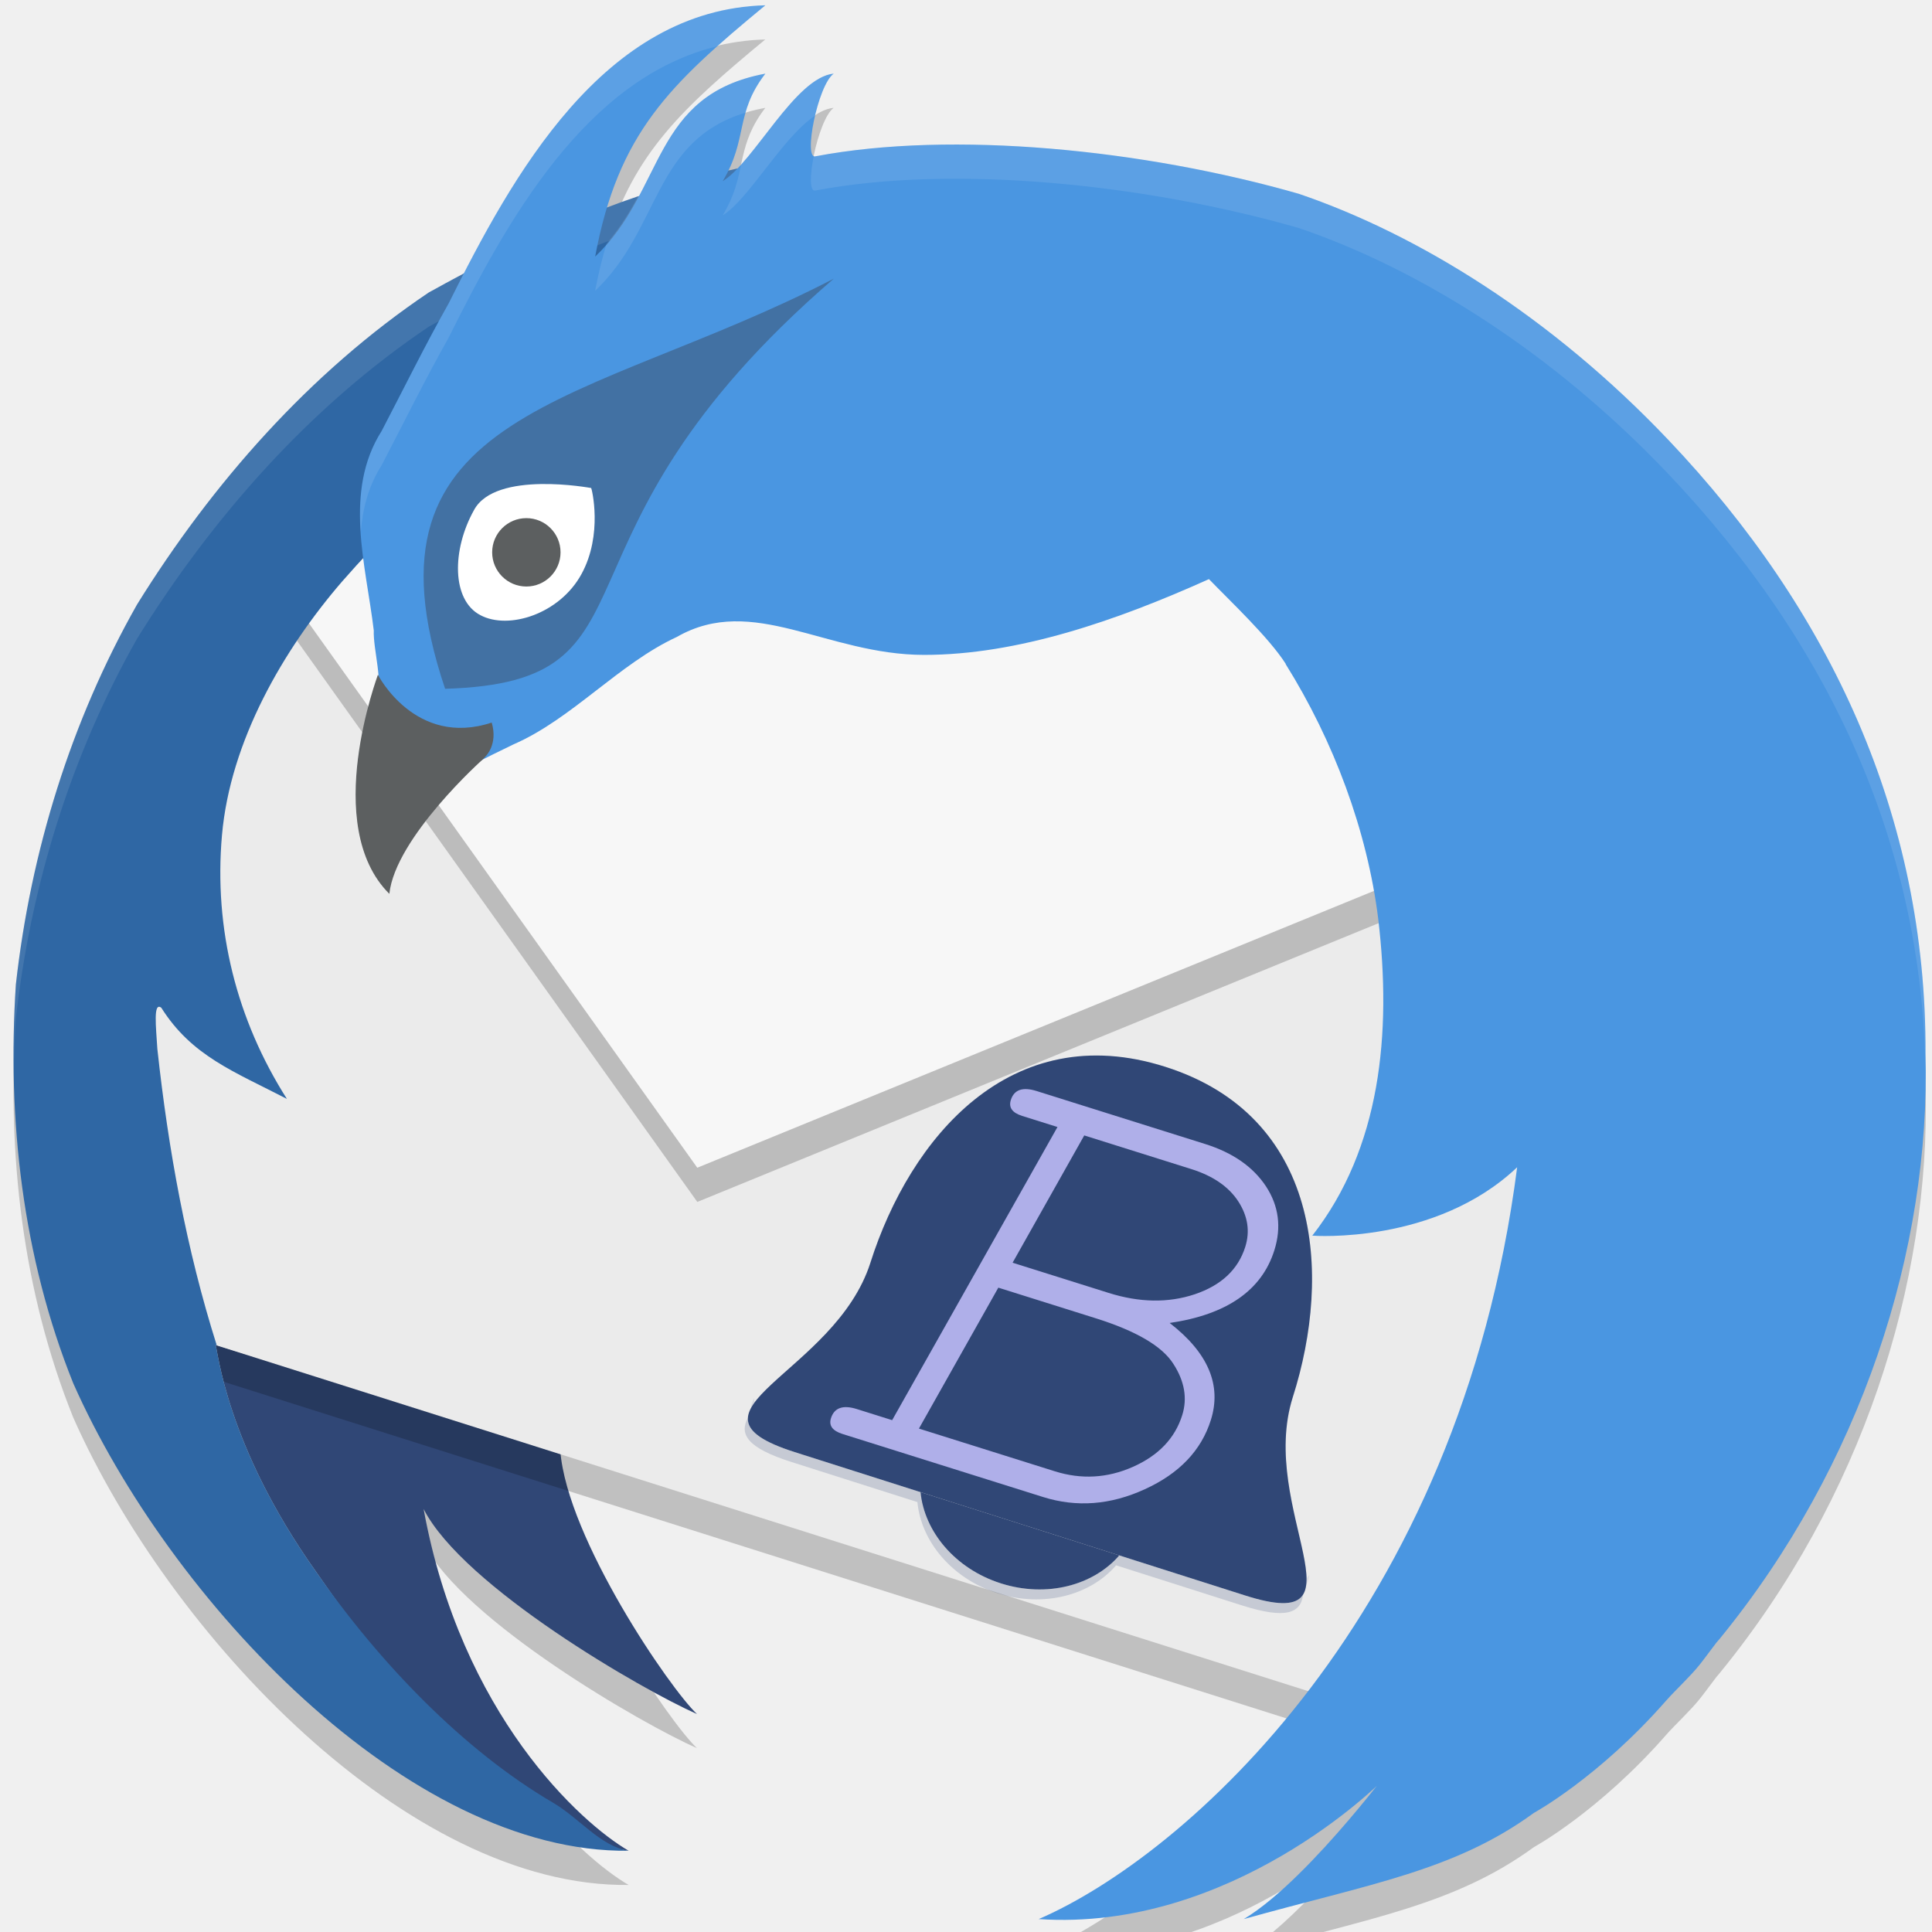
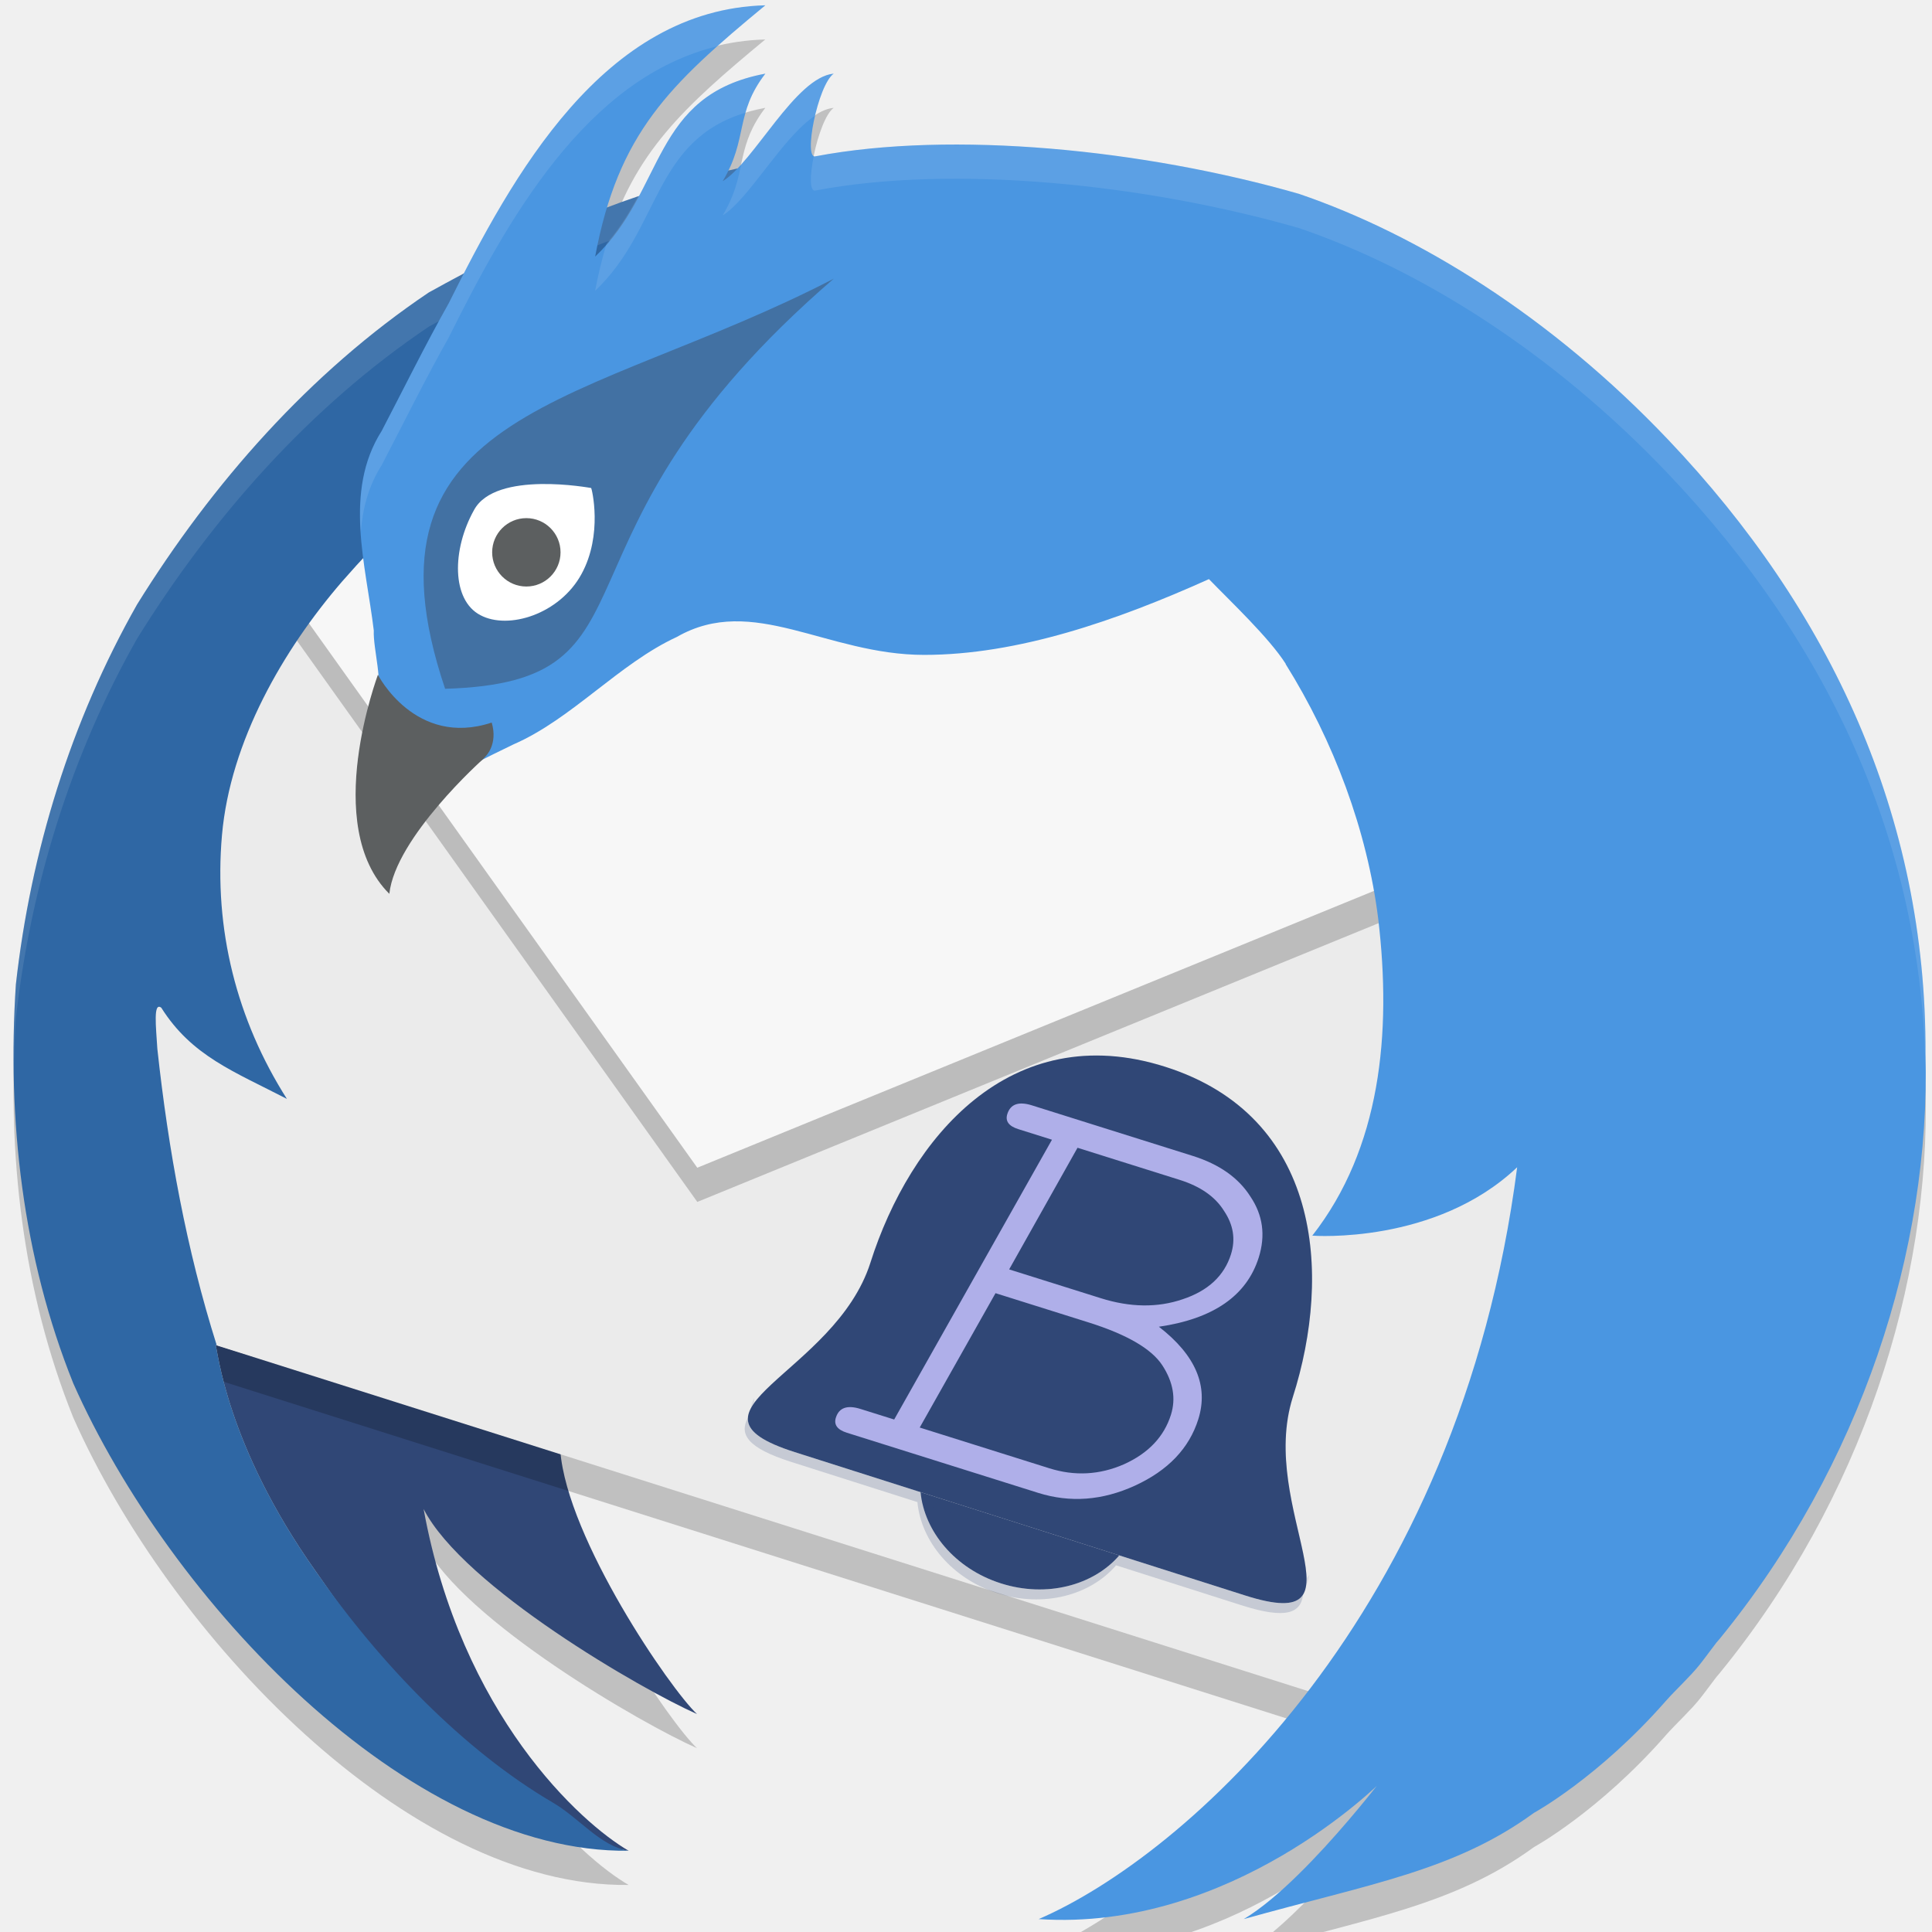
<svg xmlns="http://www.w3.org/2000/svg" xmlns:ns1="http://www.openswatchbook.org/uri/2009/osb" width="128" height="128" x="0" y="0" version="1.1" xml:space="preserve" id="svg34">
  <defs id="defs38">
    <linearGradient id="linearGradient2342" ns1:paint="solid">
      <stop style="stop-color:#afafe9;stop-opacity:1;" offset="0" id="stop2340" />
    </linearGradient>
    <linearGradient id="linearGradient2326" ns1:paint="solid">
      <stop style="stop-color:#afafe9;stop-opacity:1;" offset="0" id="stop2324" />
    </linearGradient>
    <linearGradient id="linearGradient941" ns1:paint="solid">
      <stop style="stop-color:#000000;stop-opacity:1;" offset="0" id="stop939" />
    </linearGradient>
  </defs>
  <path style="opacity:0.2;stroke-width:2.265" d="M 50.705,2.615 C 40.778,2.88 34.903,12.288 30.726,20.413 29.954,20.823 29.177,21.217 28.408,21.643 20.526,26.943 14.07,34.279 9.084,42.308 4.698,50.05 2.038,58.661 1.05,67.485 0.463,76.432 1.485,85.549 4.854,93.919 c 6.378,14.377 22.167,31.143 36.795,30.964 -3.169,-1.832 -11.103,-9.015 -13.586,-22.642 2.637,5.164 14.544,12.01 18.117,13.582 -1.775,-1.657 -8.589,-11.595 -9.056,-17.431 L 14.362,91.393 c -2.008,-6.352 -3.206,-12.923 -3.937,-19.638 -0.093,-1.501 -0.28,-3.125 0.261,-2.725 2.023,3.206 4.81,4.218 8.322,6.039 -3.33,-5.238 -4.848,-11.244 -4.3,-17.471 0.549,-6.248 4.074,-12.305 7.946,-16.794 0.459,-0.526 0.973,-1.023 1.451,-1.54 0.207,1.608 0.472,3.214 0.659,4.769 -0.056,1.203 0.683,3.732 0.106,3.986 -1.164,3.518 -2.276,8.055 0.509,11.127 0.882,-3.976 5.221,-5.893 8.64,-7.565 3.865,-1.678 6.994,-5.35 10.821,-7.114 5.043,-2.893 9.913,1.186 16.391,1.186 6.194,0 12.74,-2.265 18.869,-5.021 1.426,1.476 3.977,3.872 5.092,5.623 h -0.013 c 3.195,5.109 5.409,11.049 6.136,16.878 0.908,7.624 0.146,15.219 -4.362,20.992 -5.36e-4,9e-5 -0.035,0.005 -0.035,0.005 1.04e-4,0 0.031,-6.7e-5 0.031,0 0.093,0.011 8.18,0.589 13.573,-4.53 -3.848,29.752 -22.091,45.656 -31.698,49.811 12.392,0.834 21.839,-8.289 22.426,-8.866 -1.387,1.746 -5.543,6.894 -8.844,8.866 8.357,-2.34 13.953,-3.191 19.227,-7.039 -0.002,0 4.285,-2.333 8.755,-7.432 0.595,-0.678 1.617,-1.616 2.23,-2.389 0.381,-0.48 0.734,-0.973 1.106,-1.456 0.066,-0.079 0.14,-0.158 0.203,-0.239 9.41,-11.511 13.988,-25.821 13.648,-38.79 0.066,-15.722 -6.314,-29.371 -17.033,-40.653 C 102.789,23.253 93.986,17.81 86.058,15.109 75.786,12.159 63.111,10.903 54.046,12.618 c -0.859,0.287 0.13,-4.719 1.19,-5.473 -2.169,0.203 -4.487,4.317 -6.402,6.304 -0.216,0.046 -0.405,0.1 -0.606,0.15 1.188,-2.408 0.614,-4.029 2.477,-6.455 -5.432,1.014 -6.499,4.561 -8.384,8.109 -0.715,0.241 -1.403,0.538 -2.106,0.805 1.784,-5.913 5.031,-8.93 10.489,-13.445 z" id="path2" />
  <path style="fill:none;stroke-width:1.015" d="M 41.136,42.033 A 20.727,20.727 0 1 1 81.882,34.401 20.727,20.727 0 1 1 41.136,42.033 Z" id="path4" />
  <path style="fill:#304776;stroke-width:2.265" d="m 20.938,104.13 c 5.502,7.913 12.604,17.237 20.712,18.487 -3.169,-1.832 -11.101,-9.015 -13.585,-22.642 2.637,5.164 14.541,12.013 18.113,13.585 -1.775,-1.657 -8.59,-11.598 -9.057,-17.434 L 14.279,89.104 c 0.142,0.217 0.648,6.572 6.659,15.026 z" id="path6" />
  <path style="opacity:0.2;stroke-width:2.265" d="M 102.275,50.134 61.09,35.691 16.953,38.632 5.688,52.69 c 2.004,12.995 0.759,27.062 7.739,38.415 L 91.462,115.822 102.209,85.826 Z" id="path8" />
  <path style="fill:#ebebeb;stroke-width:2.265" d="M 102.275,47.872 61.09,33.429 16.953,36.37 5.688,50.428 C 7.693,63.422 6.447,77.489 13.428,88.842 L 91.462,113.56 102.209,83.564 Z" id="path10" />
  <path style="fill:#3f7da7;fill-rule:evenodd;stroke-width:2.265" d="m 18.009,35.526 7.436,1.062 2.041,-9.951 -4.083,1.99 z" id="path12" />
  <path style="opacity:0.2;stroke-width:2.265" d="m 98.925,58.058 -6.11,-20.072 -74.737,-0.75 -0.424,0.522 -0.7,0.878 29.244,40.995 z" id="path14" />
  <path style="fill:#f7f7f7;stroke-width:2.265" d="M 98.925,55.793 92.814,35.72 18.077,34.97 17.653,35.492 16.953,36.37 46.197,77.365 Z" id="path16" />
  <path style="fill:#2f67a4;stroke-width:2.265" d="m 60.929,10.171 c -0.008,0.002 -9.397,0.045 -13.495,1.361 -6.829,1.576 -12.956,4.481 -19.027,7.846 C 20.524,24.678 14.069,32.015 9.083,40.045 4.697,47.786 2.039,56.398 1.051,65.222 0.464,74.169 1.488,83.286 4.857,91.656 11.234,106.033 27.022,122.796 41.65,122.617 c -1.858,-0.286 -3.273,-2.168 -5.018,-3.188 C 30.762,115.996 25.179,110.23 20.938,104.13 14.927,95.676 14.423,89.323 14.28,89.107 l 0.08,0.025 c -2.008,-6.353 -3.204,-12.923 -3.935,-19.64 -0.093,-1.501 -0.281,-3.129 0.26,-2.729 2.023,3.206 4.811,4.222 8.323,6.042 C 15.678,67.567 14.159,61.561 14.706,55.334 15.256,49.087 18.781,43.03 22.652,38.541 32.795,26.93 47.594,17.536 60.929,10.171 Z" id="path18" />
  <path style="opacity:0.1;fill:#ffffff;stroke-width:2.265" d="m 60.929,10.173 c -0.008,0.002 -9.399,0.042 -13.498,1.358 -6.829,1.576 -12.953,4.484 -19.023,7.848 C 20.526,24.678 14.07,32.014 9.084,40.044 4.698,47.785 2.038,56.397 1.05,65.221 0.932,67.008 0.9,68.803 0.917,70.596 0.941,69.559 0.982,68.521 1.05,67.486 2.038,58.662 4.698,50.051 9.084,42.309 14.07,34.279 20.526,26.944 28.408,21.644 c 6.071,-3.365 12.194,-6.272 19.023,-7.848 2.418,-0.776 6.132,-1.064 9.22,-1.208 1.435,-0.824 2.868,-1.637 4.278,-2.416 z" id="path20" />
  <path style="fill:#4a96e1;stroke-width:2.265" d="M 50.707,0.351 C 39.976,0.638 33.95,11.626 29.721,20.108 c -1.523,2.696 -3.102,5.895 -4.433,8.441 -2.546,4.013 -1.052,8.832 -0.524,13.222 -0.056,1.203 0.681,3.729 0.104,3.983 -1.164,3.518 -2.274,8.057 0.51,11.128 0.882,-3.976 5.221,-5.891 8.64,-7.564 3.865,-1.678 6.994,-5.353 10.821,-7.117 5.043,-2.893 9.913,1.187 16.391,1.187 6.194,0 12.737,-2.264 18.866,-5.02 1.426,1.476 3.978,3.872 5.093,5.623 h -0.016 c 3.195,5.109 5.41,11.049 6.137,16.878 0.908,7.624 0.147,15.215 -4.361,20.989 -5.35e-4,9e-5 -0.036,0.007 -0.036,0.007 1.06e-4,0 0.031,-9.2e-5 0.032,0 0.093,0.011 8.178,0.587 13.571,-4.532 -3.848,29.752 -22.091,45.657 -31.699,49.812 12.789,0.861 22.642,-9.057 22.642,-9.057 1.86,-2.649 -4.496,6.331 -9.057,9.057 8.357,-2.34 13.952,-3.19 19.225,-7.038 -0.002,0 4.285,-2.333 8.756,-7.432 0.595,-0.678 1.617,-1.62 2.229,-2.392 0.381,-0.48 0.732,-0.973 1.104,-1.455 0.066,-0.079 0.14,-0.155 0.203,-0.235 9.41,-11.511 13.992,-25.823 13.652,-38.792 0.066,-15.722 -6.315,-29.369 -17.033,-40.651 C 102.79,20.989 93.987,15.545 86.059,12.843 75.786,9.894 63.113,8.636 54.047,10.352 53.189,10.639 54.176,5.632 55.235,4.879 52.693,5.116 49.939,10.751 47.879,12.005 49.569,9.204 48.674,7.525 50.707,4.879 43.149,6.29 44.077,12.596 39.43,17.001 40.961,8.816 44.337,5.619 50.707,0.35 Z" id="path22" />
  <path style="fill:#4271a3;stroke-width:2.265" d="M 29.47,45.635 C 44.566,45.2 35.088,35.844 55.235,18.465 38.821,26.963 23.198,26.951 29.49,45.635 h -0.019 z" id="path24" />
  <path style="fill:#ffffff;stroke-width:2.265" d="m 38.52,38.042 c -1.447,2.644 -4.825,3.709 -6.693,2.714 -1.909,-0.995 -1.899,-4.323 -0.421,-6.966 1.427,-2.644 7.73,-1.458 7.761,-1.458 0.03,0 0.801,3.076 -0.647,5.71 z" id="path26" />
  <path style="fill:#5c5f60;stroke-width:2.265" d="m 32.188,50.091 c 0,0 0.813,-0.784 0.389,-2.219 -5.067,1.675 -7.556,-3.175 -7.538,-3.175 0.017,0 -3.796,9.994 0.756,14.523 0.394,-3.73 6.205,-8.934 6.222,-8.934" id="path28" />
  <circle style="fill:#5c5f60;stroke-width:2.265" cx="34.872" cy="36.593" r="2.265" id="circle30" />
  <path style="opacity:0.1;fill:#ffffff;stroke-width:2.265" d="M 50.705,0.351 C 39.975,0.637 33.951,11.628 29.722,20.109 28.199,22.805 26.62,26.004 25.289,28.55 c -1.321,2.082 -1.54,4.381 -1.385,6.725 0.116,-1.55 0.493,-3.055 1.385,-4.459 1.33,-2.546 2.91,-5.745 4.433,-8.441 3.801,-7.622 9.063,-17.245 17.878,-19.329 0.974,-0.87 1.937,-1.728 3.106,-2.694 z m 0,4.53 C 43.623,6.204 43.937,11.805 40.189,16.132 c -0.288,0.966 -0.548,1.996 -0.761,3.137 4.366,-4.139 3.815,-9.959 10.003,-11.817 0.23,-0.8 0.542,-1.617 1.274,-2.57 z m 4.53,0 c -2.066,0.193 -4.263,3.921 -6.123,5.995 -0.223,1.031 -0.445,2.086 -1.234,3.393 1.737,-1.057 3.969,-5.198 6.149,-6.623 0.285,-1.2 0.728,-2.424 1.208,-2.765 z m 6.194,4.72 c -2.624,0.077 -5.117,0.323 -7.384,0.752 -0.052,0.017 -0.094,0.01 -0.133,-0.009 -0.256,1.275 -0.287,2.414 0.133,2.274 9.066,-1.715 21.74,-0.459 32.013,2.491 7.928,2.701 16.731,8.144 24.483,16.303 10.719,11.282 17.099,24.931 17.033,40.653 0.003,0.116 -0.002,0.233 0,0.35 0.021,-0.876 0.023,-1.749 0,-2.615 0.066,-15.721 -6.314,-29.371 -17.033,-40.653 C 102.789,20.988 93.986,15.546 86.058,12.845 78.354,10.632 69.3,9.37 61.429,9.602 Z" id="path32" />
  <g id="g132" transform="matrix(0.6581373,0.2094827,-0.2094827,0.6581373,57.40425,60.0274)" style="fill:#304776;fill-opacity:1">
    <path id="path109" d="m 10.741,32.484 c 0,11.248 -14.173,19.516 -1.417,19.516 H 54.676 c 12.756,0 -1.416,-8.268 -1.416,-19.516 0,-12.545 -5.67,-26.484 -21.26,-26.484 -15.59,0 -21.26,13.939 -21.26,26.484 z" style="fill:#304776;fill-opacity:1" />
    <path id="path111" d="m 22,52 c 1.477,3.475 5.373,6 10,6 4.627,0 8.523,-2.525 10,-6 z" style="fill:#304776;fill-opacity:1" />
    <path id="path113" d="m 32,6 c -15.601,0 -21.272,13.938 -21.272,26.484 C 10.728,39.413 5.362,45.203 4.211,48.633 4.139,48.511 4.091,48.378 4.055,48.24 3.955,48.775 3.982,49.247 4.211,49.633 5.362,46.203 10.728,40.413 10.728,33.485 10.728,20.939 16.399,7 32,7 c 15.601,0 21.272,13.938 21.272,26.484 0,6.928 5.365,12.718 6.516,16.148 0.229,-0.386 0.257,-0.858 0.156,-1.393 C 59.909,48.378 59.861,48.511 59.789,48.633 58.638,45.203 53.272,39.413 53.272,32.485 53.272,19.939 47.601,6 32,6 Z" style="opacity:0.1;fill:#304776;fill-opacity:1" />
    <path id="path115" d="M 59.948,50.24 C 59.653,51.373 58.192,52 54.696,52 H 9.301 C 5.81,52 4.349,51.375 4.052,50.244 3.724,52 4.891,53 9.301,53 H 54.696 c 4.413,0 5.581,-1.002 5.251,-2.76 z" style="opacity:0.2;fill:#304776;fill-opacity:1" />
    <path id="path117" d="m 22,53 c 1.478,3.476 5.374,6 10,6 4.626,0 8.522,-2.524 10,-6 H 41.486 C 39.738,55.948 36.168,58 32,58 27.832,58 24.262,55.948 22.514,53 Z" style="opacity:0.2;fill:#304776;fill-opacity:1" />
  </g>
-   <text xml:space="preserve" style="font-style:italic;font-variant:normal;font-weight:normal;font-stretch:normal;font-size:45.357px;line-height:1.25;font-family:FreeMono;-inkscape-font-specification:'FreeMono Italic';letter-spacing:0px;word-spacing:0px;opacity:1;fill:#afafe9;fill-opacity:1;stroke:none;stroke-width:0.311" x="78.569" y="73.897" id="text888" transform="rotate(17.44949)">
-     <tspan id="tspan886" x="78.569" y="73.897" style="font-style:italic;font-variant:normal;font-weight:normal;font-stretch:normal;font-size:45.357px;font-family:FreeMono;-inkscape-font-specification:'FreeMono Italic';fill:#afafe9;fill-opacity:1;stroke-width:0.311">B</tspan>
-   </text>
+   <g aria-label="B" transform="matrix(0.9206668,0.2893931,-0.2893931,0.9206668,1.921244,3.478454)" style="font-style:italic;font-variant:normal;font-weight:normal;font-stretch:normal;font-size:45.357px;line-height:1.25;font-family:FreeMono;-inkscape-font-specification:'FreeMono Italic';letter-spacing:0px;word-spacing:0px;opacity:1;fill:#afafe9;fill-opacity:1;stroke:none;stroke-width:0.311" id="text888">
+     <path d="m 84.802,71.716 4.574,-21.572 h -2.422 q -1.031,0 -1.031,-0.762 0,-1.076 1.435,-1.076 h 11.571 q 2.87,0 4.619,1.48 1.794,1.435 1.794,3.812 0,4.126 -5.113,6.593 4.485,1.659 4.485,5.247 0,3.139 -2.781,5.651 -2.736,2.467 -6.189,2.467 H 81.976 q -1.031,0 -1.031,-0.762 0,-1.076 1.435,-1.076 z M 103.458,53.957 q 0,-1.615 -1.345,-2.691 -1.301,-1.121 -3.543,-1.121 h -7.355 l -1.973,9.373 h 6.593 q 3.184,0 5.382,-1.615 2.242,-1.615 2.242,-3.947 z m -0.628,11.75 q 0,-1.749 -1.57,-3.05 -1.57,-1.301 -5.74,-1.301 h -6.682 l -2.198,10.36 h 9.328 q 2.736,0 4.799,-1.794 2.063,-1.839 2.063,-4.216 z" style="font-style:italic;font-variant:normal;font-weight:normal;font-stretch:normal;font-size:45.357px;font-family:FreeMono;-inkscape-font-specification:'FreeMono Italic';fill:#afafe9;fill-opacity:1;stroke-width:0.308" id="path852" />
+   </g>
</svg>
